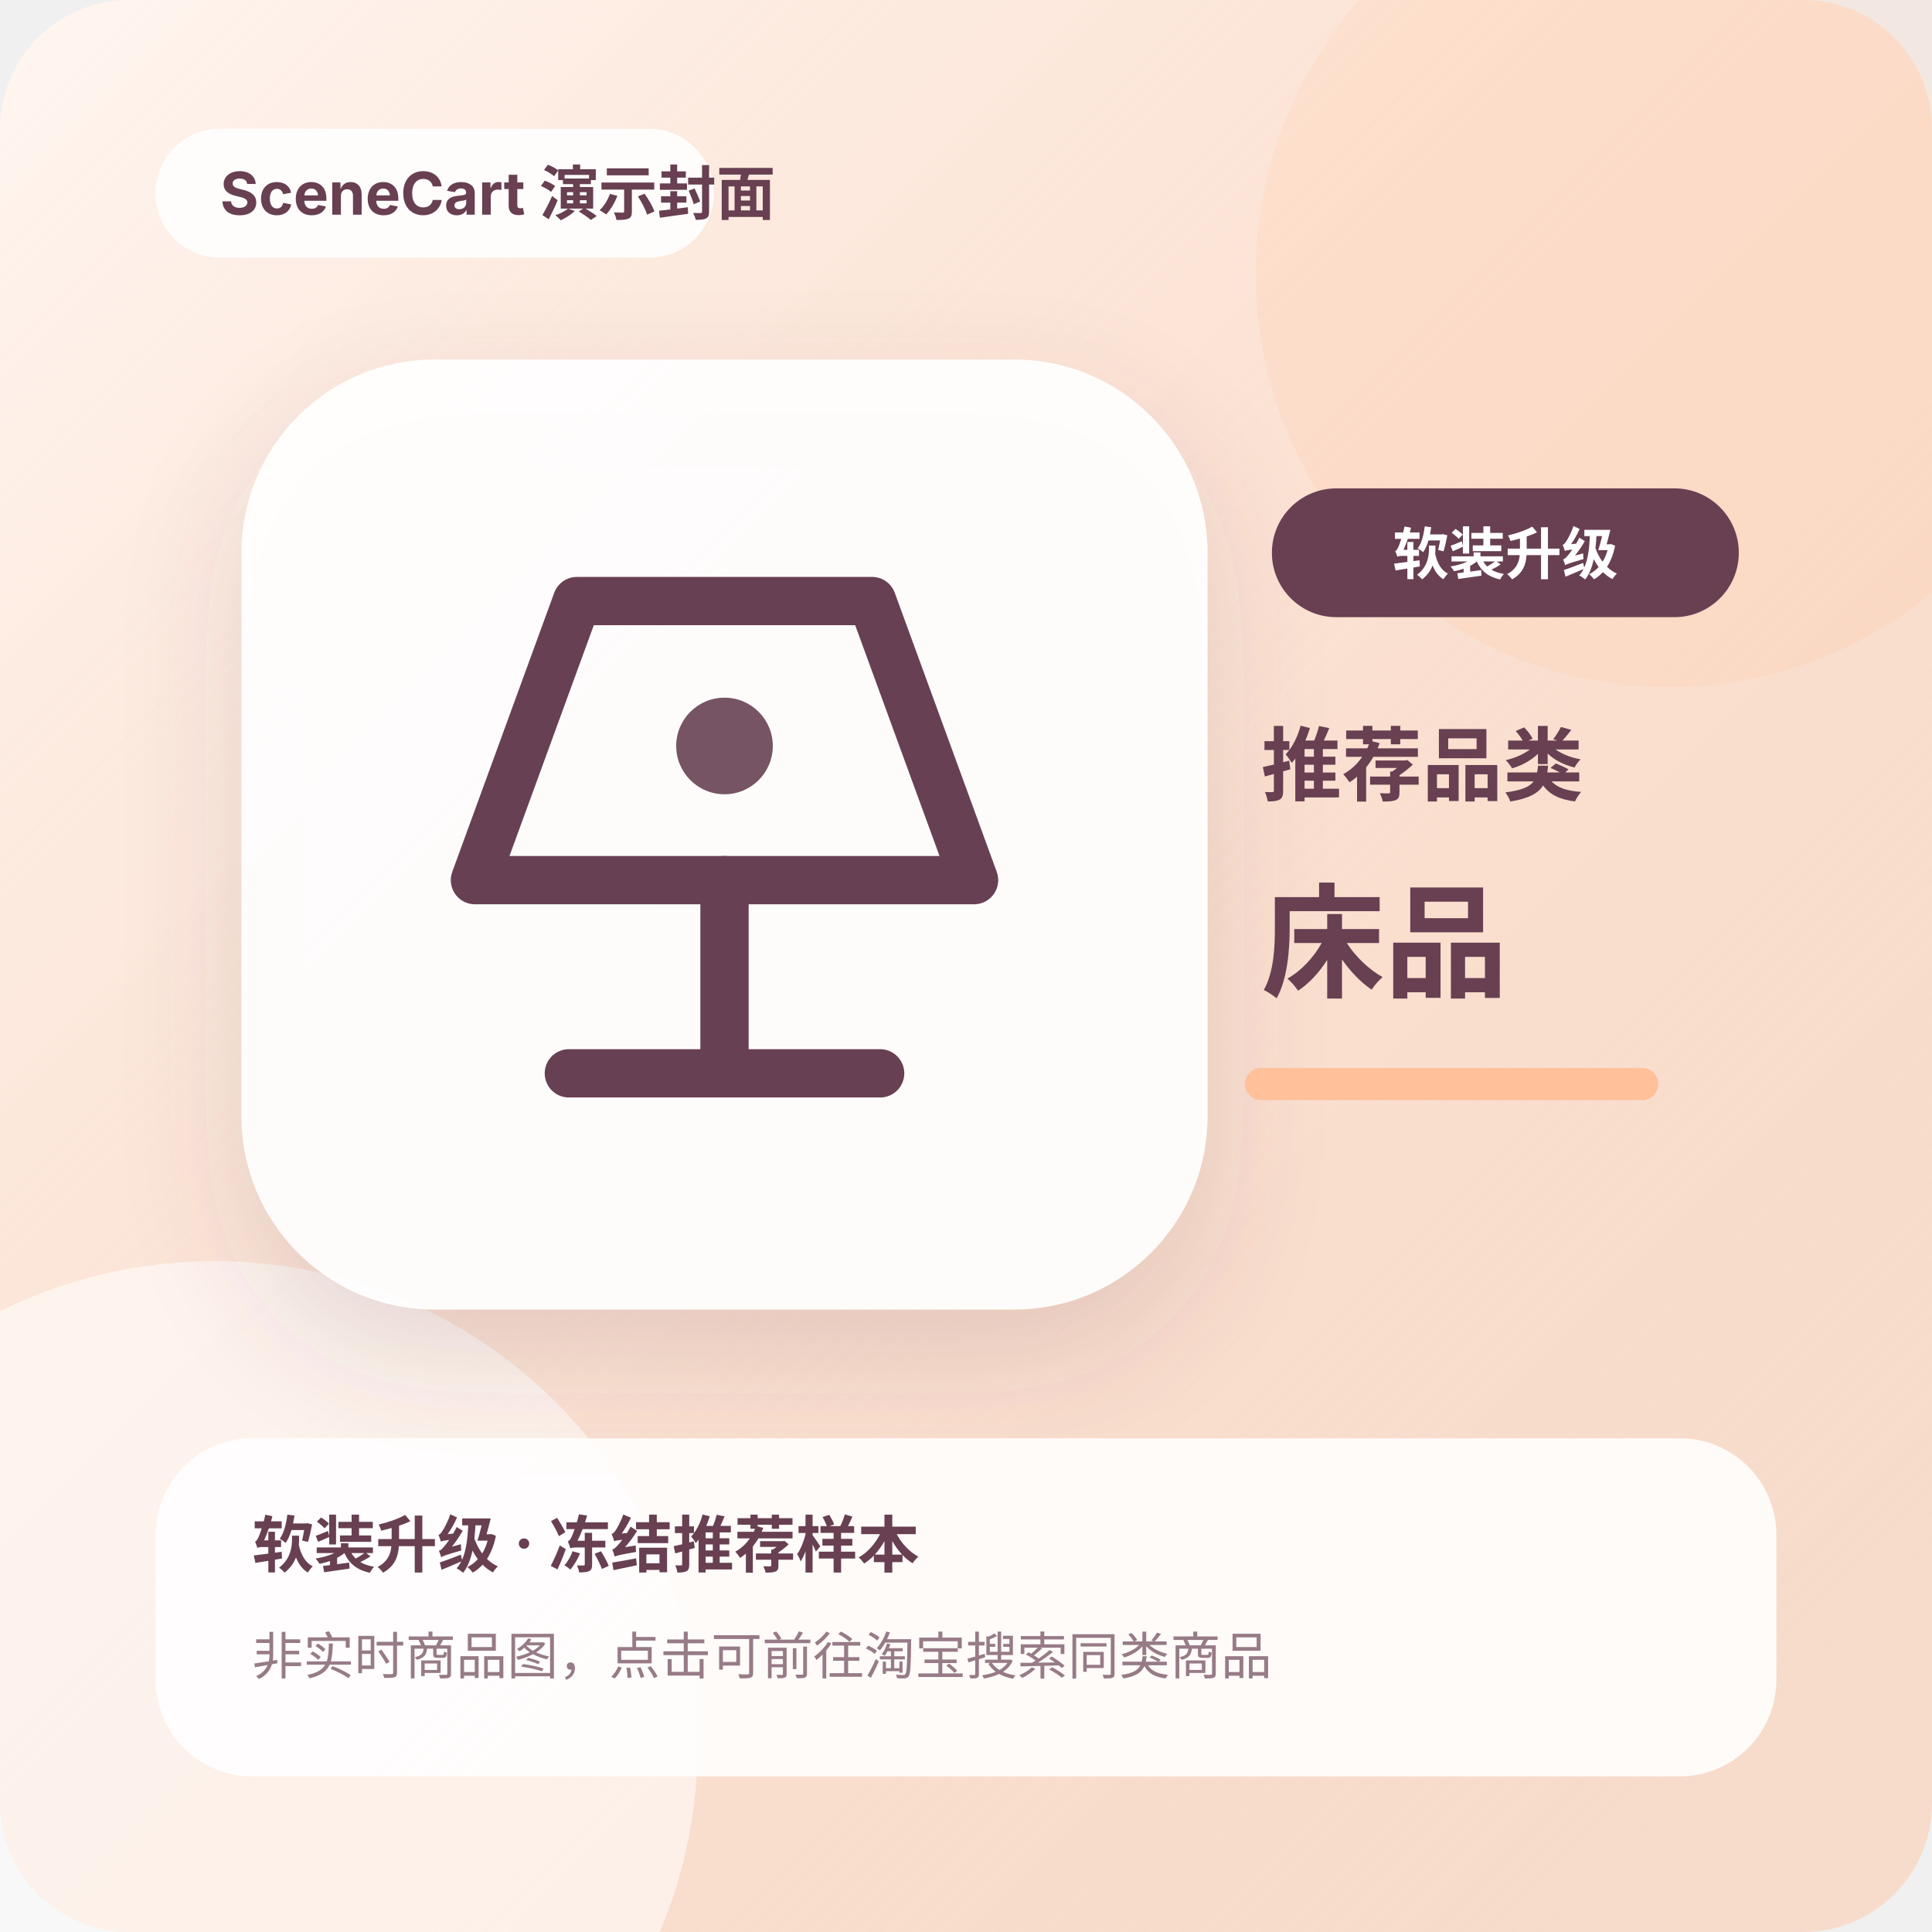
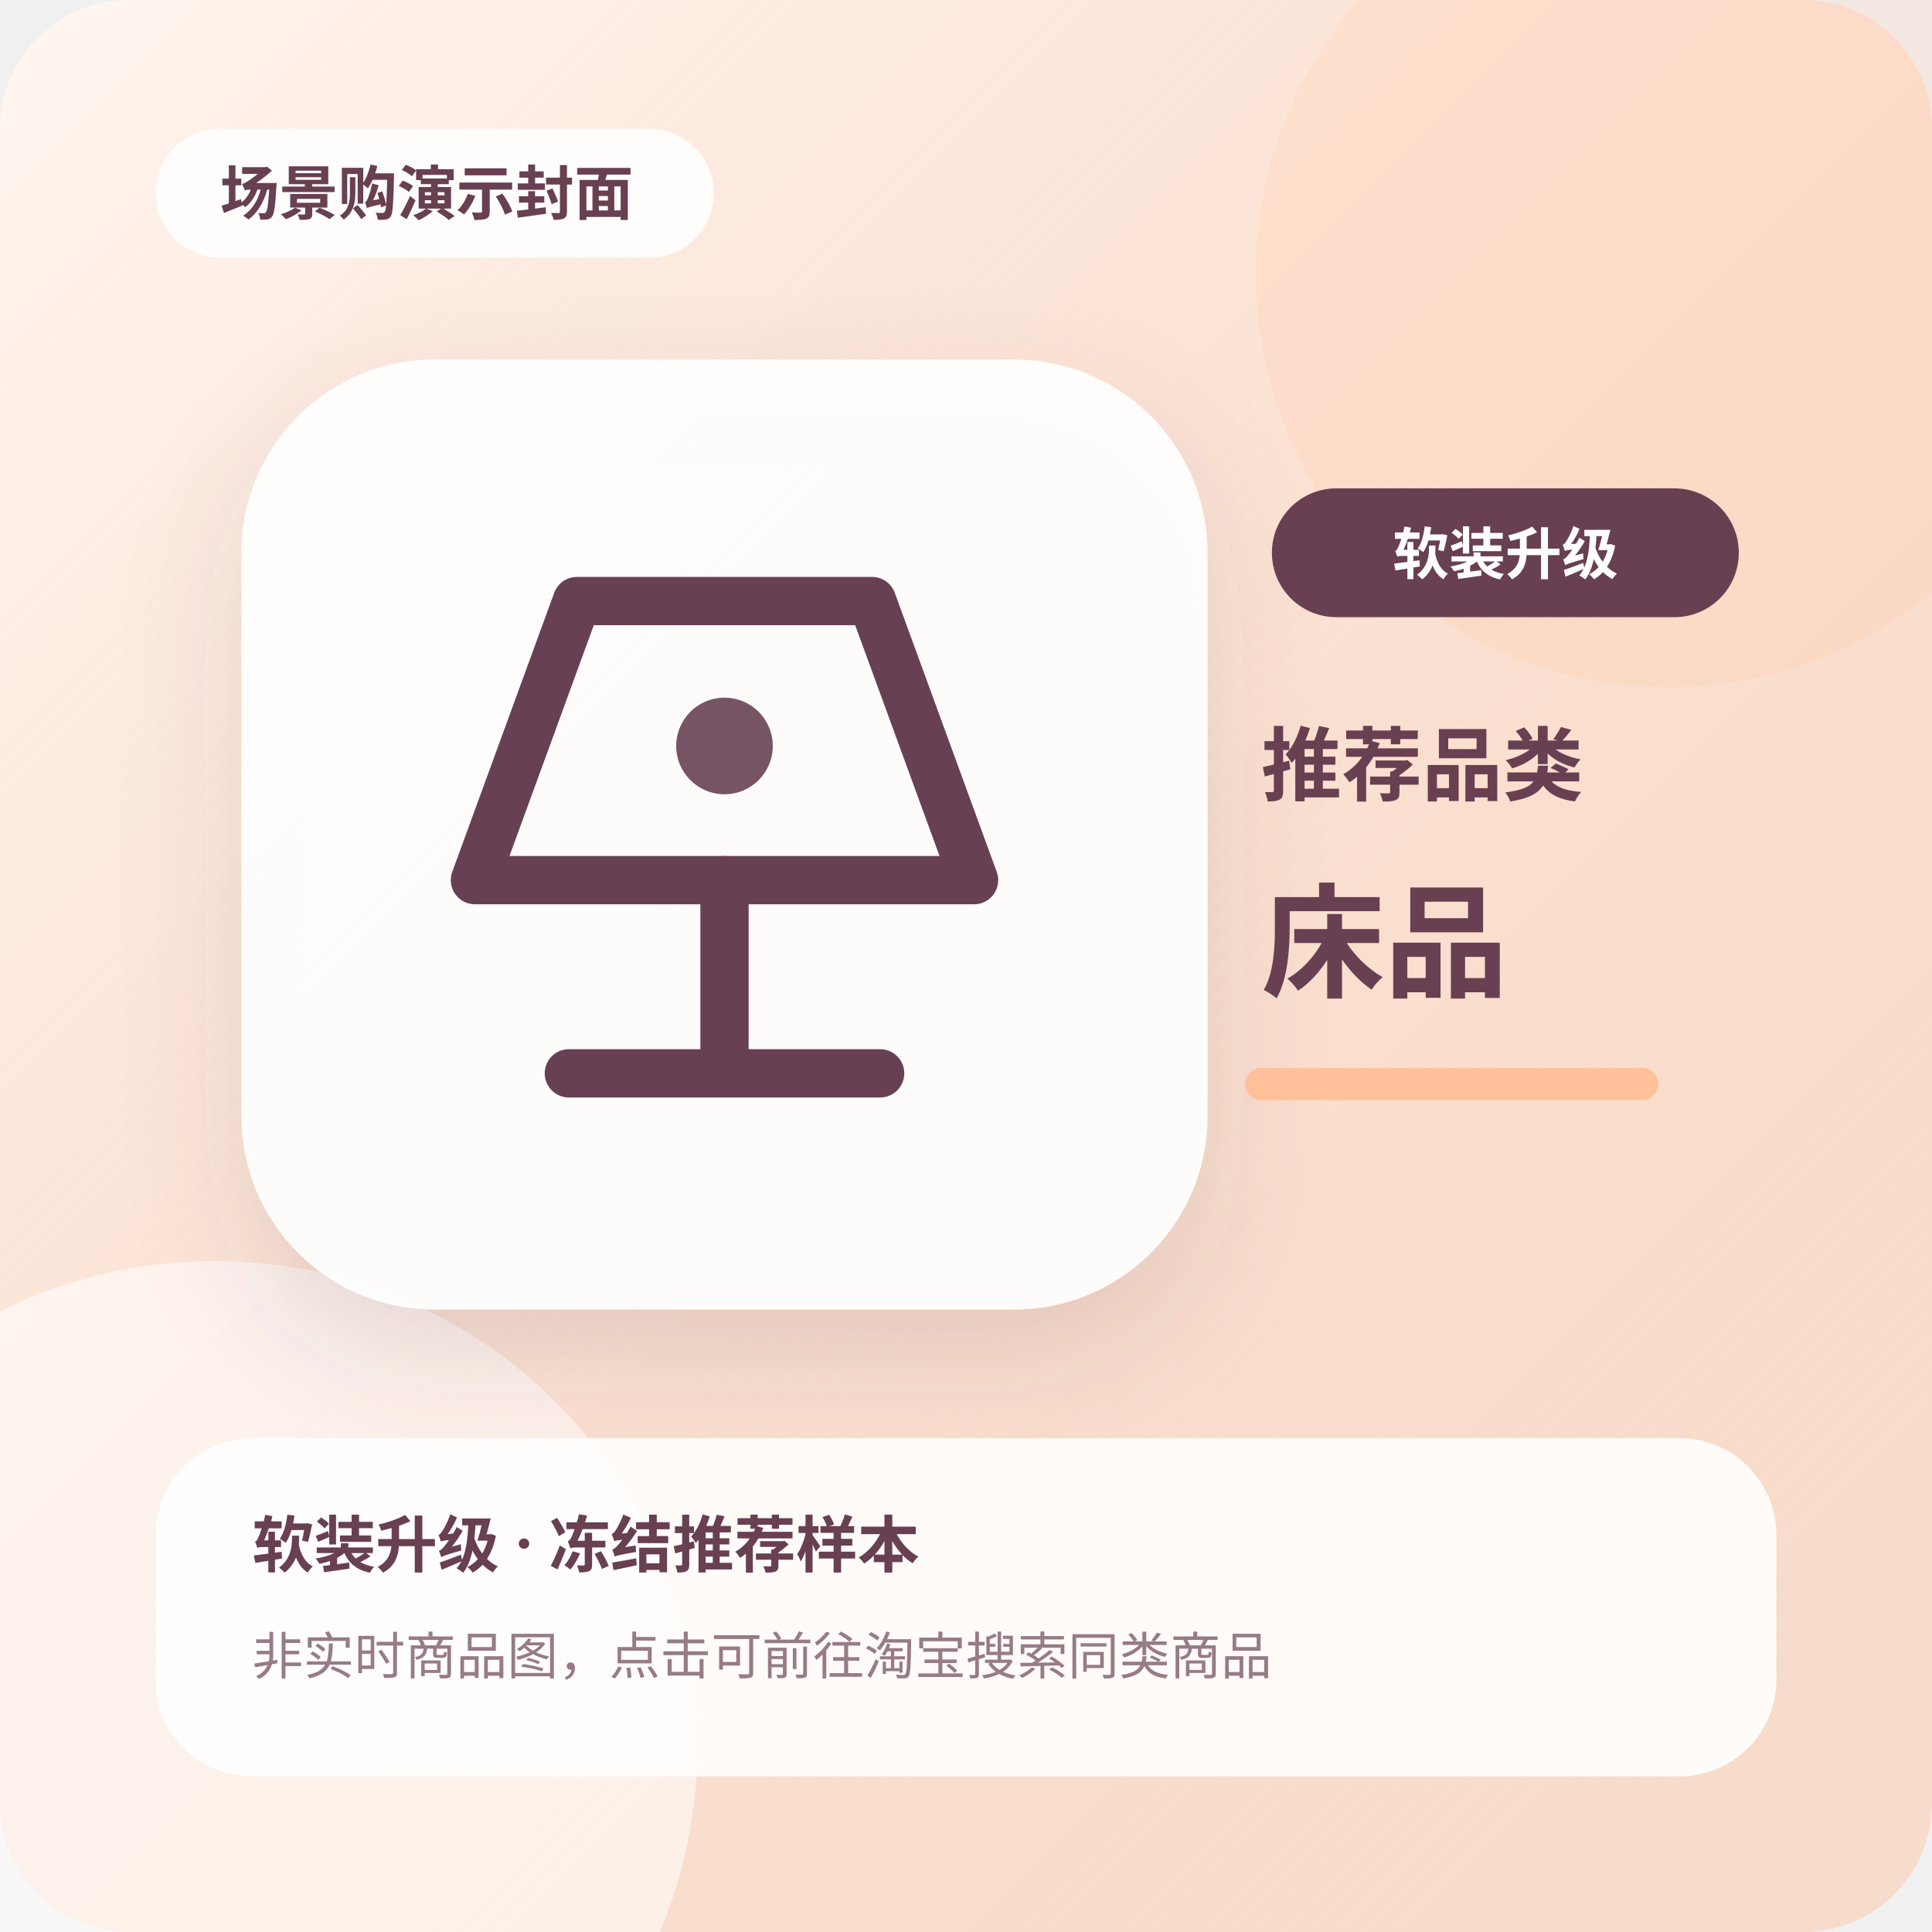
<svg xmlns="http://www.w3.org/2000/svg" width="720" height="720" viewBox="0 0 720 720">
  <defs>
    <linearGradient id="bg" x1="0" y1="0" x2="1" y2="1">
      <stop offset="0" stop-color="#FFF6F1" />
      <stop offset="1" stop-color="#FFC09A" stop-opacity=".42" />
    </linearGradient>
    <filter id="shadow" x="-30%" y="-30%" width="160%" height="160%">
      <feDropShadow dx="0" dy="18" stdDeviation="22" flood-color="#684052" flood-opacity=".16" />
    </filter>
  </defs>
  <rect width="720" height="720" rx="48" fill="url(#bg)" />
  <circle cx="622" cy="102" r="154" fill="#FFC09A" opacity=".18" />
  <circle cx="80" cy="650" r="180" fill="#FFFFFF" opacity=".55" />
  <rect x="58" y="48" width="208" height="48" rx="24" fill="#FFFFFF" opacity=".88" />
-   <text x="82" y="80" fill="#684052" font-size="22" font-weight="700" font-family="-apple-system,BlinkMacSystemFont,'PingFang SC','Microsoft YaHei',sans-serif">SceneCart 演示封面</text>
+   <text x="82" y="80" fill="#684052" font-size="22" font-weight="700" font-family="-apple-system,BlinkMacSystemFont,'PingFang SC','Microsoft YaHei',sans-serif">场景购演示封面</text>
  <g filter="url(#shadow)">
    <rect x="90" y="134" width="360" height="354" rx="72" fill="#FFFFFF" opacity=".92" />
    <path d="M215 224h110l38 104H177l38-104Z" fill="none" stroke="#684052" stroke-width="18" stroke-linejoin="round" />
    <path d="M270 328v72m-58 0h116" stroke="#684052" stroke-width="18" stroke-linecap="round" />
    <circle cx="270" cy="278" r="18" fill="#684052" opacity=".9" />
  </g>
  <rect x="474" y="182" width="174" height="48" rx="24" fill="#684052" />
  <text x="561" y="214" text-anchor="middle" fill="#FFFFFF" font-size="21" font-weight="700" font-family="-apple-system,BlinkMacSystemFont,'PingFang SC','Microsoft YaHei',sans-serif">软装升级</text>
  <text x="470" y="296" fill="#684052" font-size="30" font-weight="650" font-family="-apple-system,BlinkMacSystemFont,'PingFang SC','Microsoft YaHei',sans-serif">推荐品类</text>
  <text x="470" y="368" fill="#684052" font-size="46" font-weight="800" font-family="-apple-system,BlinkMacSystemFont,'PingFang SC','Microsoft YaHei',sans-serif">床品</text>
  <path d="M470 404h142" stroke="#FFC09A" stroke-width="12" stroke-linecap="round" />
  <rect x="58" y="536" width="604" height="126" rx="36" fill="#FFFFFF" opacity=".88" />
  <text x="94" y="584" fill="#684052" font-size="23" font-weight="700" font-family="-apple-system,BlinkMacSystemFont,'PingFang SC','Microsoft YaHei',sans-serif">软装升级 · 冻结推荐样本</text>
  <text x="94" y="624" fill="#684052" fill-opacity=".68" font-size="19" font-family="-apple-system,BlinkMacSystemFont,'PingFang SC','Microsoft YaHei',sans-serif">非实时商品图，点击可前往淘宝搜索同类商品</text>
</svg>
